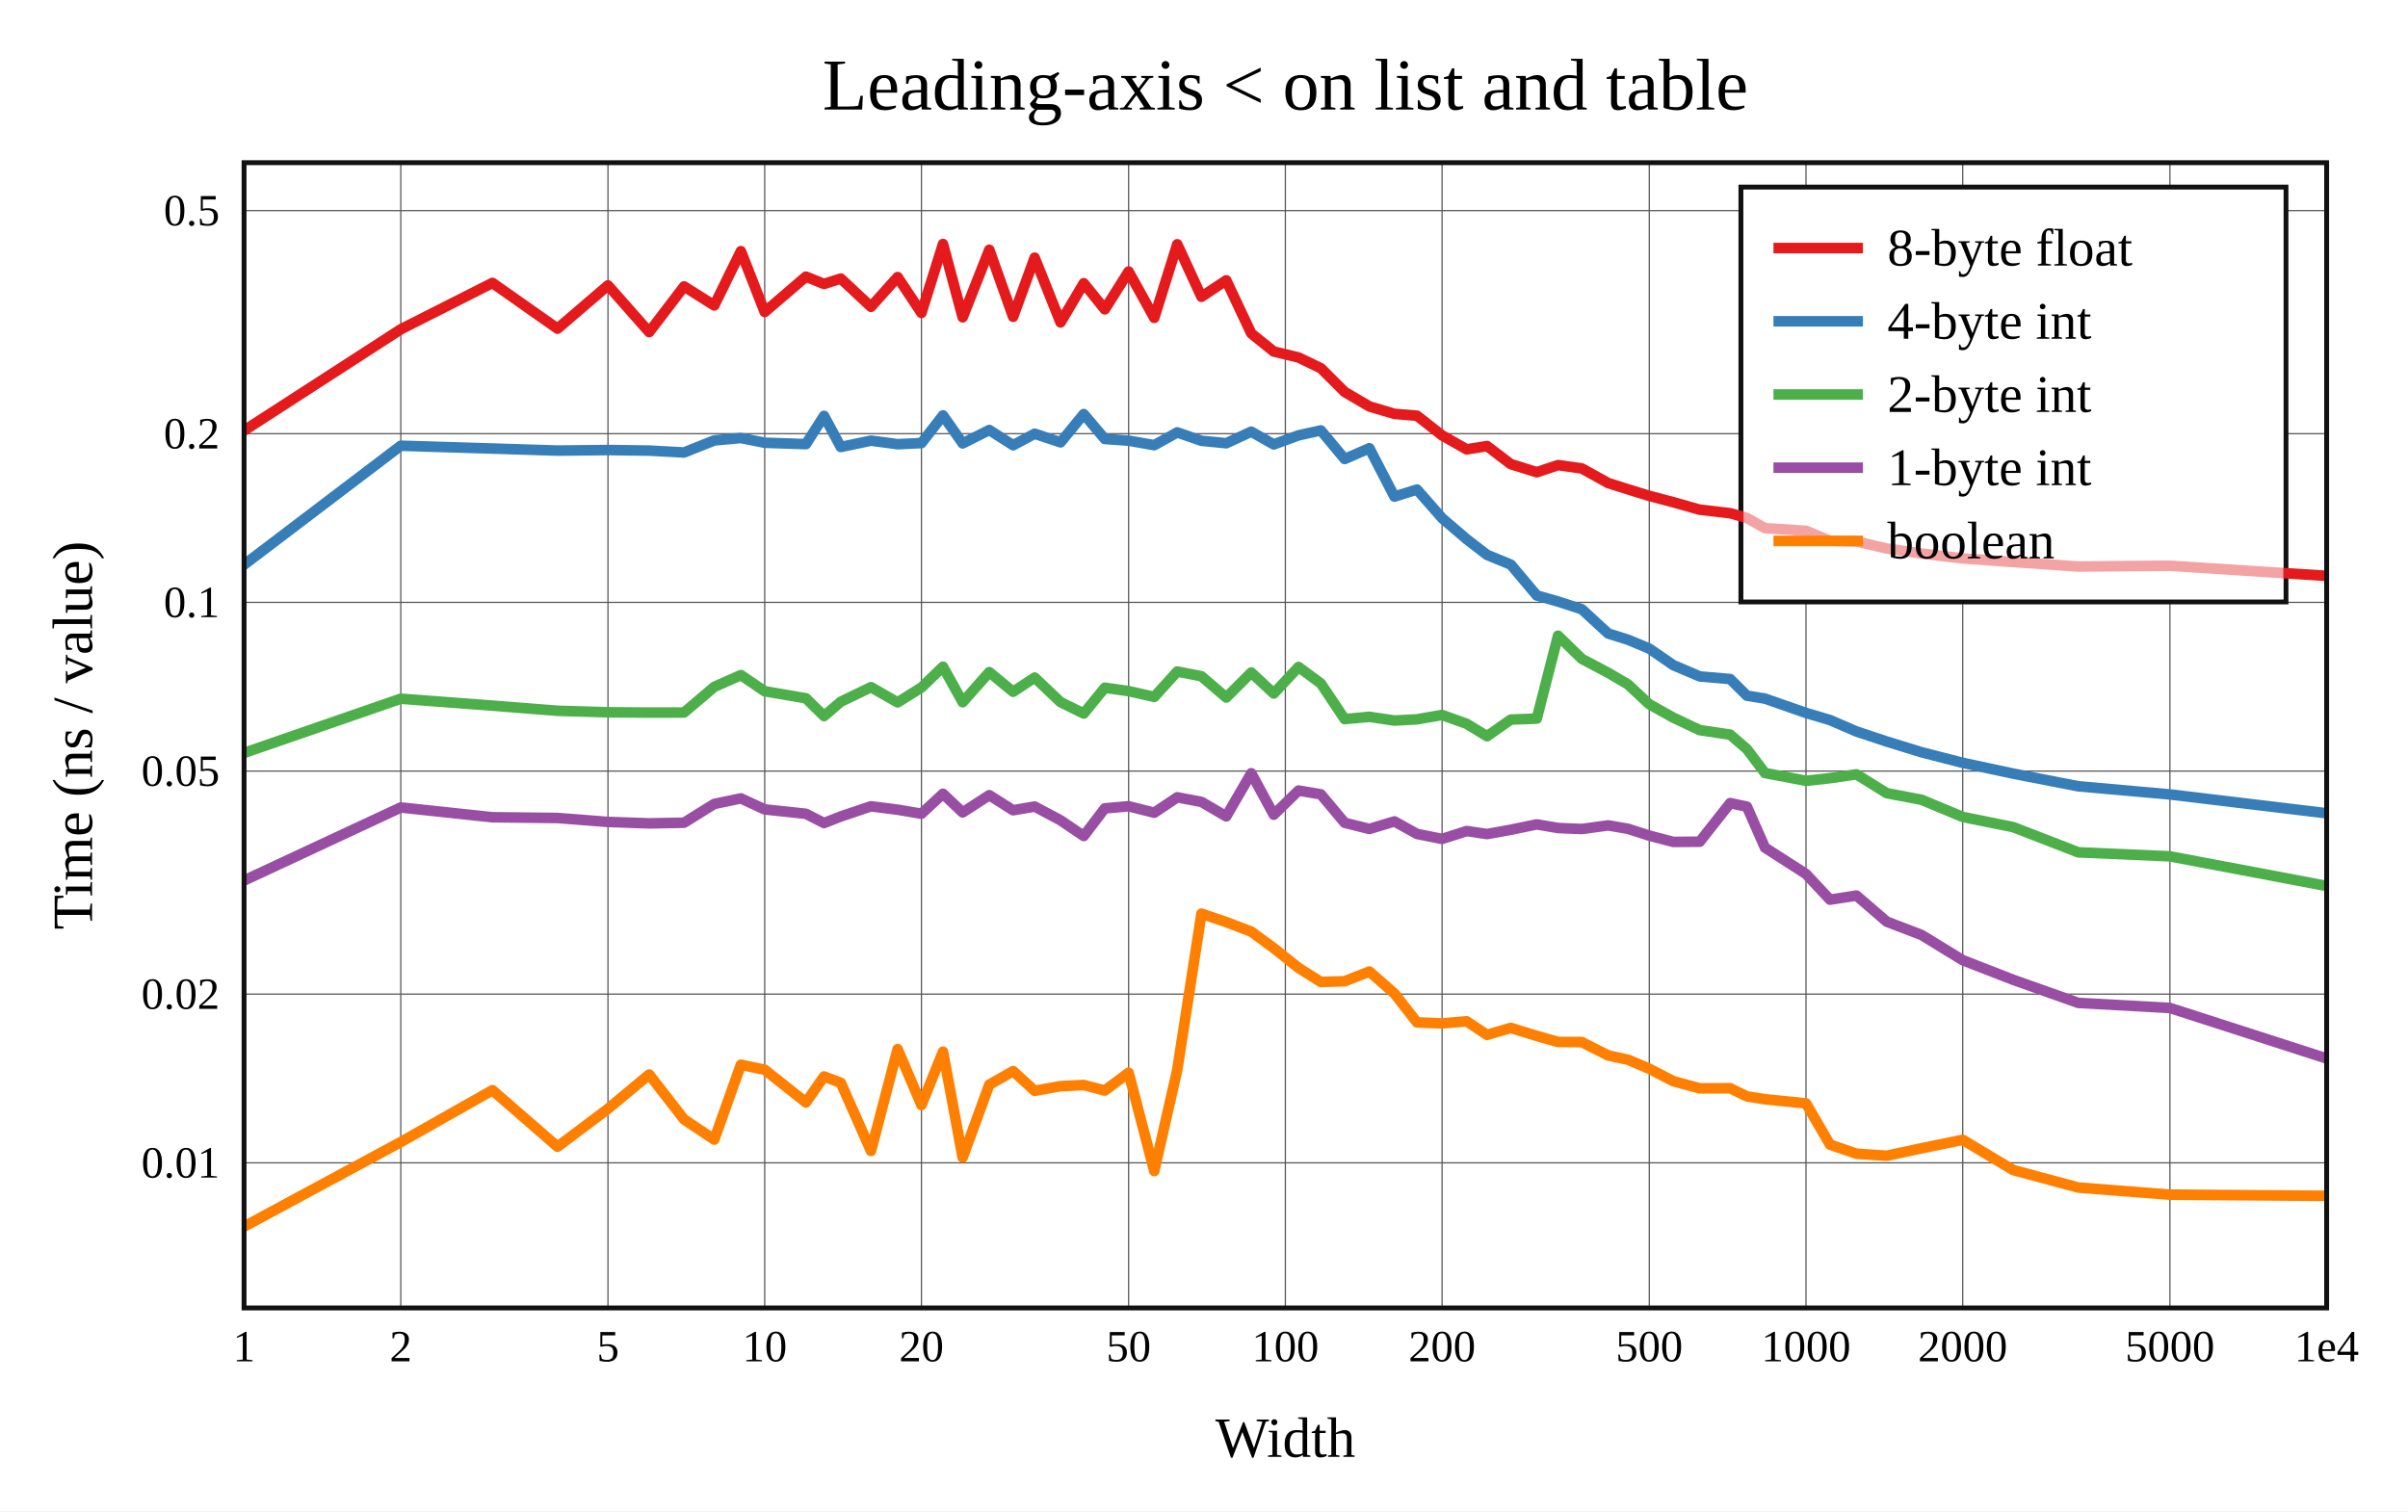
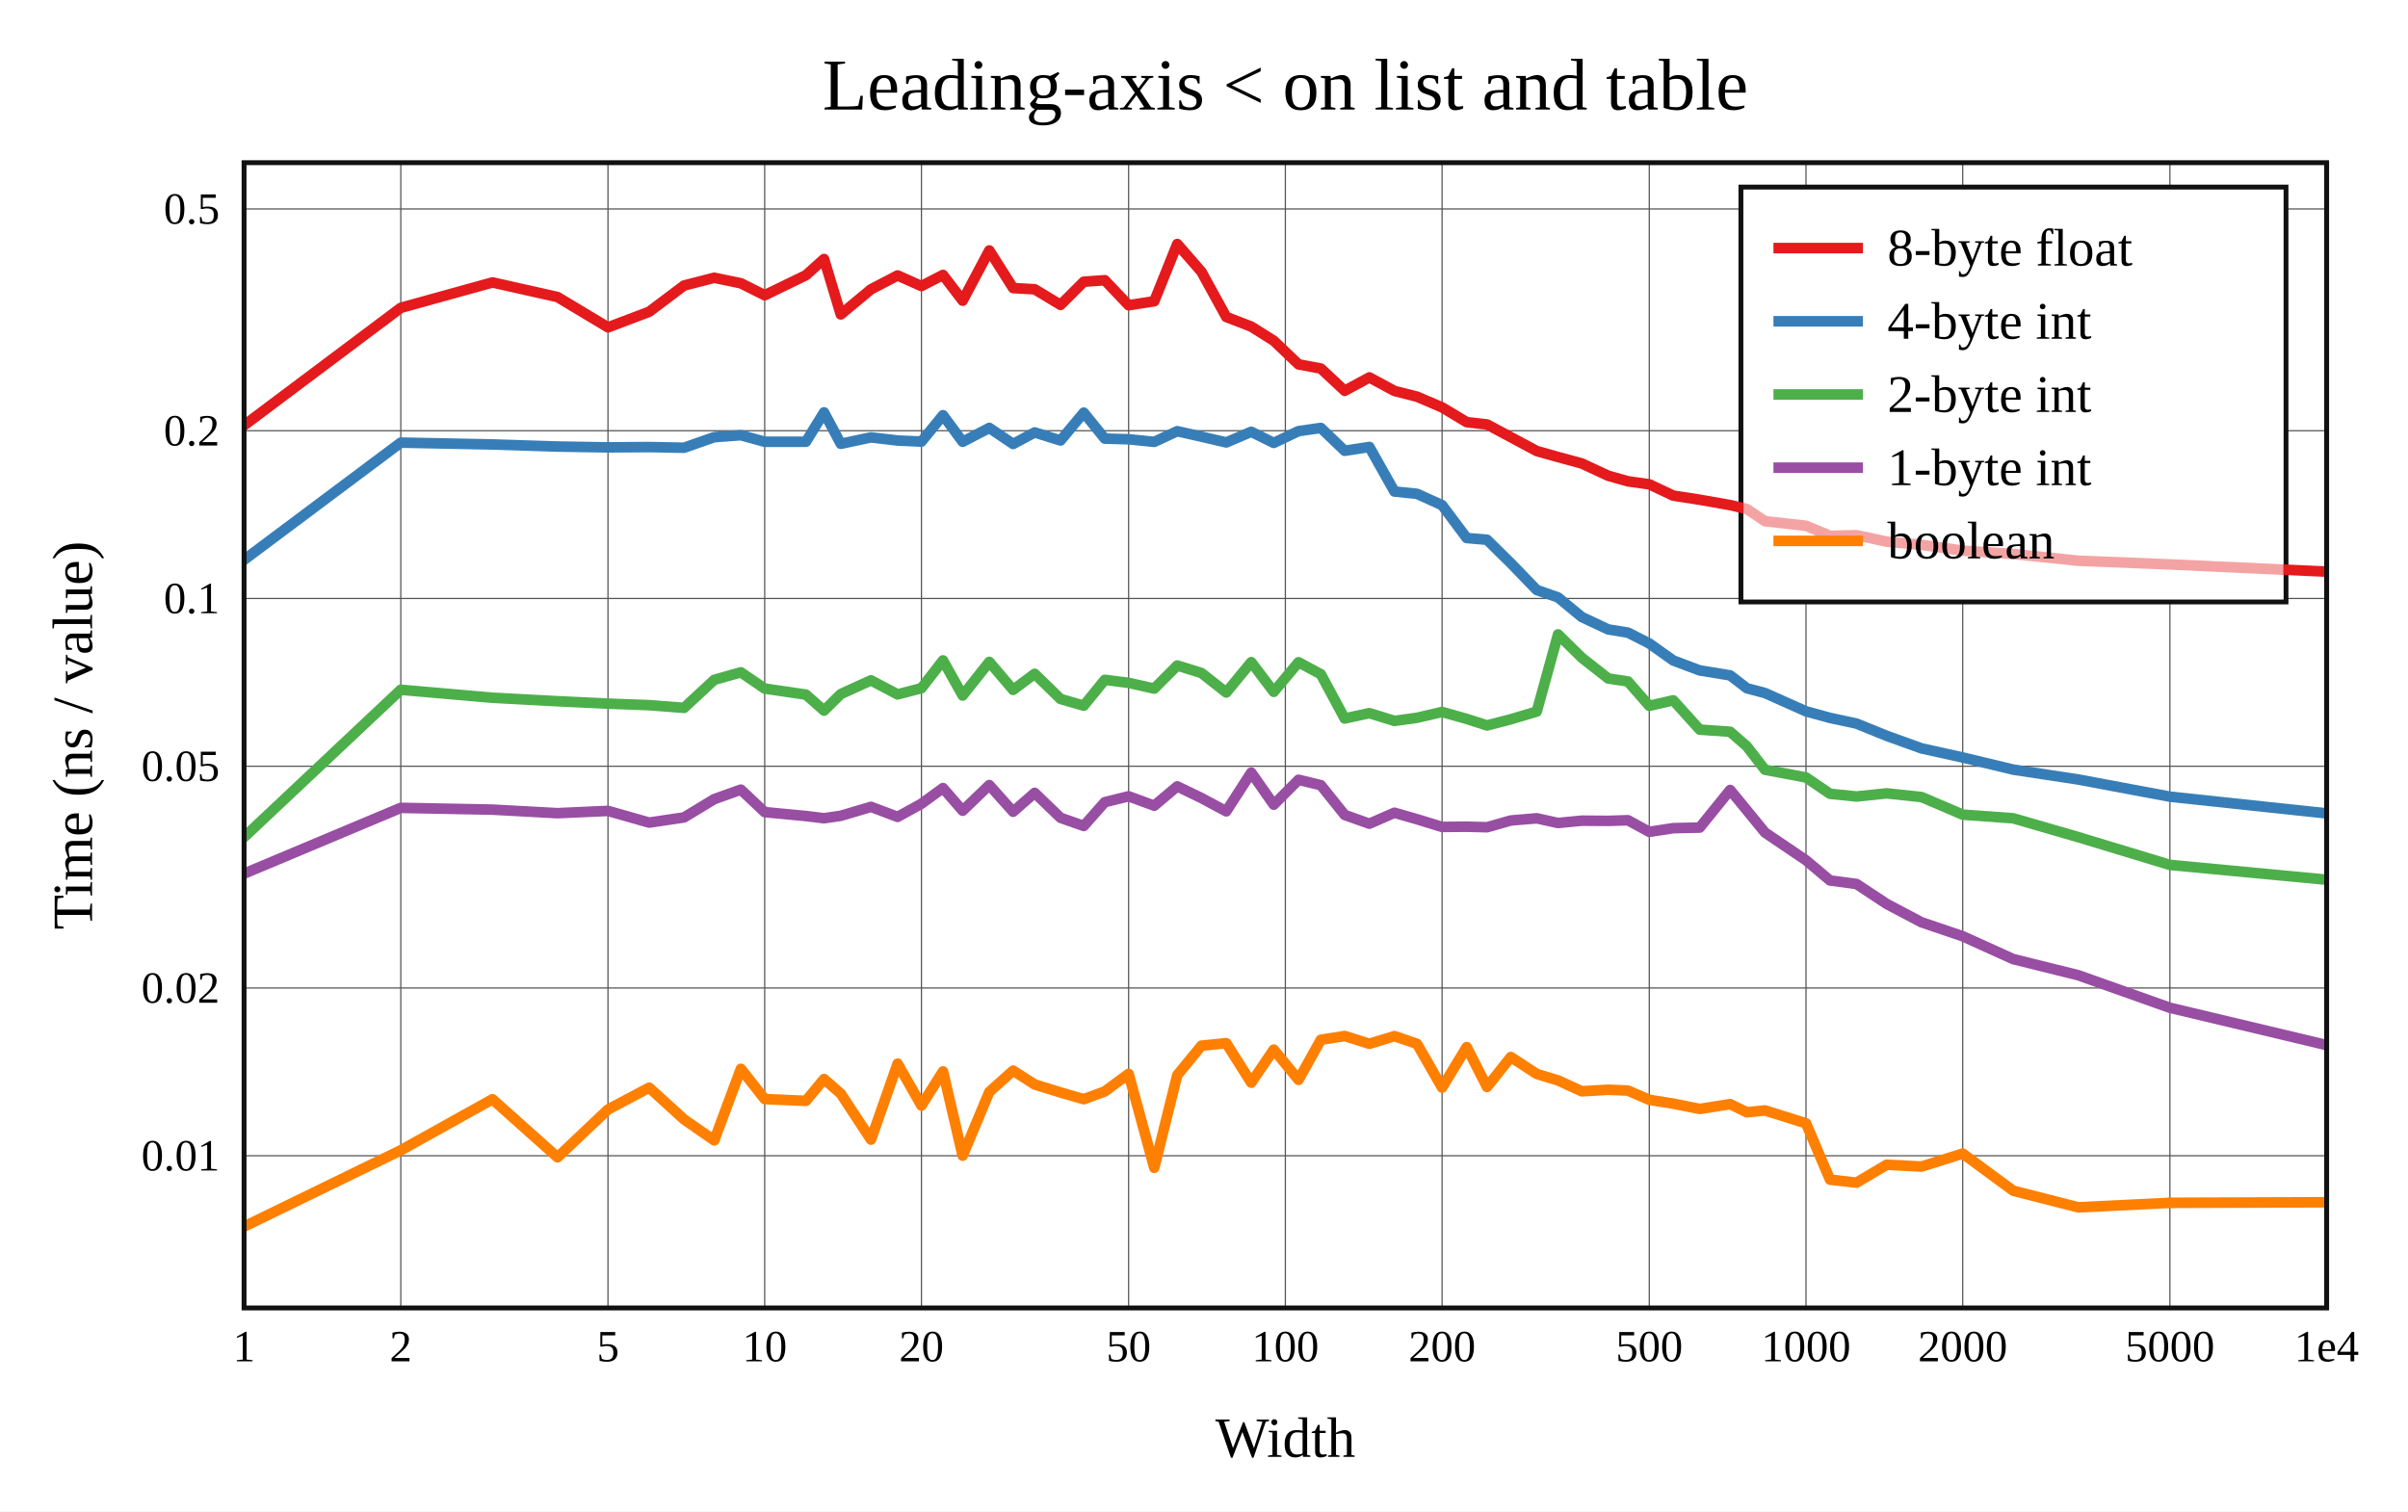
<svg xmlns="http://www.w3.org/2000/svg" viewBox="-60 -40 592 371.6" height="557.4" width="888">
  <g stroke-width="2.6" font-size="14px" text-anchor="middle">
    <defs>
      <clipPath id="clip">
        <rect x="0" y="0" width="512" height="281.6" />
      </clipPath>
    </defs>
    <rect fill="white" x="-60" y="-40" width="592" height="371.6" />
    <text dy="0.33em" font-size="18px" x="256" y="-19">Leading-axis &lt; on list and table</text>
    <text dy="0.33em" x="256" y="313.6">Width</text>
    <text dy="0.33em" transform="rotate(-90)" x="-140.8" y="-42">Time (ns / value)</text>
    <g stroke-width="0.3" stroke="#555">
      <path d="M38.532 0v281.6" />
      <path d="M89.468 0v281.6" />
      <path d="M128 0v281.6" />
      <path d="M166.532 0v281.6" />
      <path d="M217.468 0v281.6" />
      <path d="M256 0v281.6" />
      <path d="M294.532 0v281.6" />
      <path d="M345.468 0v281.6" />
      <path d="M384 0v281.6" />
      <path d="M422.532 0v281.6" />
      <path d="M473.468 0v281.6" />
-       <path d="M0 245.919h512" />
-       <path d="M0 204.436h512" />
-       <path d="M0 149.598h512" />
-       <path d="M0 108.115h512" />
-       <path d="M0 66.632h512" />
-       <path d="M0 11.794h512" />
+       <path d="M0 244.178h512" />
+       <path d="M0 202.93h512" />
+       <path d="M0 148.403h512" />
+       <path d="M0 107.155h512" />
+       <path d="M0 65.907h512" />
+       <path d="M0 11.38h512" />
    </g>
    <g font-size="11px">
      <text dy="0.33em" x="0" y="291.1">1</text>
      <text dy="0.33em" x="38.532" y="291.1">2</text>
      <text dy="0.33em" x="89.468" y="291.1">5</text>
      <text dy="0.33em" x="128" y="291.1">10</text>
      <text dy="0.33em" x="166.532" y="291.1">20</text>
      <text dy="0.33em" x="217.468" y="291.1">50</text>
      <text dy="0.33em" x="256" y="291.1">100</text>
      <text dy="0.33em" x="294.532" y="291.1">200</text>
      <text dy="0.33em" x="345.468" y="291.1">500</text>
      <text dy="0.33em" x="384" y="291.1">1000</text>
      <text dy="0.33em" x="422.532" y="291.1">2000</text>
      <text dy="0.33em" x="473.468" y="291.1">5000</text>
      <text dy="0.33em" x="512" y="291.1">1e4</text>
      <g text-anchor="end">
-         <text dy="0.33em" x="-6" y="245.919">0.01</text>
-         <text dy="0.33em" x="-6" y="204.436">0.02</text>
-         <text dy="0.33em" x="-6" y="149.598">0.05</text>
-         <text dy="0.33em" x="-6" y="108.115">0.1</text>
-         <text dy="0.33em" x="-6" y="66.632">0.2</text>
-         <text dy="0.33em" x="-6" y="11.794">0.5</text>
+         <text dy="0.33em" x="-6" y="244.178">0.01</text>
+         <text dy="0.33em" x="-6" y="202.93">0.02</text>
+         <text dy="0.33em" x="-6" y="148.403">0.05</text>
+         <text dy="0.33em" x="-6" y="107.155">0.1</text>
+         <text dy="0.33em" x="-6" y="65.907">0.2</text>
+         <text dy="0.33em" x="-6" y="11.38">0.5</text>
      </g>
    </g>
    <rect stroke-width="1.2" stroke="#111" fill="white" transform="translate(368,6)" x="0" y="0" width="134" height="102" />
    <g clip-path="url(#clip)" fill="none" stroke-linecap="round" stroke-linejoin="round">
-       <path stroke="#e41a1c" d="M0 65.874L38.532 40.966L61.072 29.565L77.064 40.808L89.468 30.176L99.603 41.655L108.173 30.429L115.596 35.1L122.143 21.759L128 36.71L138.135 28.024L142.585 29.81L146.704 28.498L154.127 35.432L160.675 28.13L166.532 36.948L171.83 20L176.667 38.017L183.215 21.42L189.072 37.893L194.37 23.362L200.73 39.278L206.436 29.644L211.611 36.059L217.468 26.768L223.768 38.152L229.426 20.069L235.373 32.971L241.471 28.928L247.616 41.98L253.149 46.433L259.239 47.902L264.728 50.539L270.585 56.375L276.655 59.931L282.818 61.764L288.365 62.22L294.532 67.051L300.583 70.49L305.586 69.676L311.42 74.116L317.808 76.11L323.04 74.36L328.88 75.183L335.377 78.779L340.225 80.314L345.468 81.929L351.37 83.49L357.873 85.324L365.351 86.191L369.471 87.36L373.909 89.867L384 90.515L389.901 92.958L396.404 93.135L403.844 94.879L412.408 96.106L422.532 97.304L434.936 98.189L450.94 99.296L473.468 99.107L512 101.596" />
-       <path stroke="#377eb8" d="M0 98.852L38.532 69.598L61.072 70.289L77.064 70.791L89.468 70.659L99.603 70.793L108.173 71.257L115.596 68.295L122.143 67.7L128 68.867L138.135 69.204L142.585 62.262L146.704 69.904L154.127 68.35L160.675 69.22L166.532 68.948L171.83 62.143L176.667 69.022L183.215 65.73L189.072 69.479L194.37 66.649L200.73 68.764L206.436 61.815L211.611 67.936L217.468 68.352L223.768 69.462L229.426 66.322L235.373 68.384L241.471 68.979L247.616 66.143L253.149 69.275L259.239 67.047L264.728 65.833L270.585 72.862L276.655 70.211L282.818 82.102L288.365 80.37L294.532 87.409L300.583 92.587L305.586 96.435L311.42 98.822L317.808 106.415L323.04 107.904L328.88 109.804L335.377 115.776L340.225 117.294L345.468 119.479L351.37 123.544L357.873 126.323L365.351 126.971L369.471 131.058L373.909 131.78L384 135.3L389.901 137.055L396.404 139.862L403.844 142.33L412.408 144.97L422.532 147.569L434.936 150.223L450.94 153.335L473.468 155.34L512 159.97" />
-       <path stroke="#4daf4a" d="M0 145.136L38.532 131.805L61.072 133.501L77.064 134.768L89.468 135.139L99.603 135.213L108.173 135.199L115.596 128.894L122.143 125.989L128 129.967L138.135 131.698L142.585 136.072L146.704 132.546L154.127 128.966L160.675 132.704L166.532 129.05L171.83 123.94L176.667 132.661L183.215 125.267L189.072 130.095L194.37 126.601L200.73 132.637L206.436 135.442L211.611 129.104L217.468 129.927L223.768 131.359L229.426 125.113L235.373 126.278L241.471 131.511L247.616 125.369L253.149 130.519L259.239 123.997L264.728 128.055L270.585 136.814L276.655 136.255L282.818 137.171L288.365 136.871L294.532 135.802L300.583 137.975L305.586 141.026L311.42 136.931L317.808 136.696L323.04 116.308L328.88 121.998L335.377 125.434L340.225 128.276L345.468 133.16L351.37 136.45L357.873 139.525L365.351 140.629L369.471 144.195L373.909 150.07L384 151.989L389.901 151.343L396.404 150.395L403.844 155.027L412.408 156.654L422.532 160.875L434.936 163.376L450.94 169.572L473.468 170.561L512 177.846" />
-       <path stroke="#984ea3" d="M0 176.506L38.532 158.547L61.072 160.952L77.064 161.129L89.468 162.099L99.603 162.454L108.173 162.292L115.596 157.675L122.143 156.312L128 159.02L138.135 160.096L142.585 162.376L146.704 160.756L154.127 158.254L160.675 159.091L166.532 160.081L171.83 155.18L176.667 159.758L183.215 155.523L189.072 159.228L194.37 158.314L200.73 161.699L206.436 165.56L211.611 158.763L217.468 158.249L223.768 159.837L229.426 156.048L235.373 157.171L241.471 160.734L247.616 150.132L253.149 160.326L259.239 154.381L264.728 155.312L270.585 162.308L276.655 163.828L282.818 161.975L288.365 165.05L294.532 166.275L300.583 164.337L305.586 165.079L311.42 164.028L317.808 162.703L323.04 163.595L328.88 163.841L335.377 162.951L340.225 163.787L345.468 165.466L351.37 167.012L357.873 166.962L365.351 157.476L369.471 158.339L373.909 168.417L384 174.893L389.901 181.217L396.404 180.2L403.844 186.62L412.408 189.892L422.532 196.098L434.936 200.92L450.94 206.599L473.468 207.844L512 220.265" />
-       <path stroke="#ff7f00" d="M0 261.6L38.532 240.811L61.072 228.059L77.064 241.959L89.468 232.632L99.603 224.204L108.173 235.245L115.596 240.199L122.143 221.801L128 223.033L138.135 231.067L142.585 224.686L146.704 226.245L154.127 242.988L160.675 217.958L166.532 231.718L171.83 218.603L176.667 244.612L183.215 226.706L189.072 223.37L194.37 228.207L200.73 227.07L206.436 226.784L211.611 228.145L217.468 223.769L223.768 247.935L229.426 223.048L235.373 184.648L241.471 186.737L247.616 189.072L253.149 193.129L259.239 197.988L264.728 201.44L270.585 201.277L276.655 198.879L282.818 204.29L288.365 211.389L294.532 211.636L300.583 211.12L305.586 214.458L311.42 212.743L317.808 214.714L323.04 216.196L328.88 216.229L335.377 219.523L340.225 220.563L345.468 222.777L351.37 225.838L357.873 227.609L365.351 227.577L369.471 229.586L373.909 230.283L384 231.3L389.901 241.444L396.404 243.675L403.844 244.18L412.408 242.342L422.532 240.264L434.936 247.693L450.94 251.998L473.468 253.747L512 254.034" />
+       <path stroke="#e41a1c" d="M0 64.591L38.532 35.692L61.072 29.446L77.064 33.036L89.468 40.487L99.603 36.657L108.173 30.206L115.596 28.297L122.143 29.655L128 32.594L138.135 27.676L142.585 23.689L146.704 37.305L154.127 31.141L160.675 27.73L166.532 30.334L171.83 27.605L176.667 33.933L183.215 21.585L189.072 30.832L194.37 31.127L200.73 34.964L206.436 29.274L211.611 28.903L217.468 35.058L223.768 34.071L229.426 20L235.373 26.825L241.471 37.934L247.616 40.305L253.149 43.786L259.239 49.59L264.728 50.618L270.585 56.088L276.655 52.799L282.818 56.13L288.365 57.534L294.532 60.171L300.583 63.796L305.586 64.367L311.42 67.484L317.808 70.907L323.04 72.378L328.88 73.966L335.377 76.982L340.225 78.35L345.468 79.086L351.37 81.867L357.873 82.874L365.351 84.192L369.471 85.162L373.909 88.153L384 89.281L389.901 91.747L396.404 91.598L403.844 93.18L412.408 93.974L422.532 95.396L434.936 96.22L450.94 97.874L473.468 98.78L512 100.555" />
+       <path stroke="#377eb8" d="M0 97.662L38.532 68.832L61.072 69.282L77.064 69.8L89.468 69.999L99.603 69.925L108.173 70.092L115.596 67.489L122.143 67.012L128 68.619L138.135 68.621L142.585 61.395L146.704 69.122L154.127 67.548L160.675 68.315L166.532 68.582L171.83 62.092L176.667 68.623L183.215 65.217L189.072 69.164L194.37 66.33L200.73 68.307L206.436 61.461L211.611 67.848L217.468 68.01L223.768 68.646L229.426 66.023L235.373 67.368L241.471 68.787L247.616 66.17L253.149 68.904L259.239 66.006L264.728 65.225L270.585 70.841L276.655 69.898L282.818 80.858L288.365 81.422L294.532 84.21L300.583 92.291L305.586 92.722L311.42 98.467L317.808 105.078L323.04 106.894L328.88 111.718L335.377 114.768L340.225 115.548L345.468 118.216L351.37 122.406L357.873 124.852L365.351 126.064L369.471 129.238L373.909 130.404L384 134.907L389.901 136.522L396.404 137.914L403.844 140.932L412.408 144.017L422.532 146.256L434.936 149.232L450.94 151.669L473.468 155.89L512 160" />
+       <path stroke="#4daf4a" d="M0 165.85L38.532 129.602L61.072 131.564L77.064 132.421L89.468 133.008L99.603 133.391L108.173 134.049L115.596 127.161L122.143 125.31L128 129.307L138.135 130.792L142.585 134.722L146.704 130.658L154.127 127.285L160.675 130.739L166.532 129.213L171.83 122.381L176.667 131.019L183.215 122.751L189.072 129.633L194.37 125.675L200.73 131.866L206.436 133.511L211.611 127.16L217.468 127.9L223.768 129.315L229.426 123.636L235.373 125.479L241.471 130.273L247.616 122.812L253.149 130.117L259.239 122.833L264.728 125.783L270.585 136.665L276.655 135.352L282.818 137.26L288.365 136.493L294.532 135.061L300.583 136.765L305.586 138.374L311.42 136.862L317.808 134.957L323.04 115.983L328.88 121.722L335.377 126.822L340.225 127.565L345.468 133.549L351.37 132.196L357.873 139.405L365.351 139.923L369.471 143.537L373.909 149.265L384 151.165L389.901 155.18L396.404 155.844L403.844 155.074L412.408 155.982L422.532 160.31L434.936 161.203L450.94 165.838L473.468 172.668L512 176.304" />
+       <path stroke="#984ea3" d="M0 174.812L38.532 158.64L61.072 159.073L77.064 159.948L89.468 159.387L99.603 162.265L108.173 160.988L115.596 156.492L122.143 154.158L128 159.685L138.135 160.649L142.585 161.194L146.704 160.591L154.127 158.39L160.675 160.857L166.532 157.624L171.83 153.775L176.667 159.341L183.215 153.038L189.072 159.594L194.37 154.953L200.73 161.083L206.436 163.09L211.611 157.243L217.468 155.792L223.768 158.106L229.426 153.35L235.373 156.227L241.471 159.489L247.616 149.967L253.149 157.856L259.239 151.738L264.728 153.065L270.585 160.374L276.655 162.533L282.818 159.837L288.365 161.436L294.532 163.329L300.583 163.273L305.586 163.405L311.42 161.747L317.808 161.208L323.04 162.36L328.88 161.792L335.377 161.838L340.225 161.682L345.468 164.537L351.37 163.631L357.873 163.487L365.351 154.241L369.471 159.259L373.909 164.699L384 171.527L389.901 176.492L396.404 177.353L403.844 182.263L412.408 186.782L422.532 190.213L434.936 195.826L450.94 199.798L473.468 207.798L512 216.973" />
+       <path stroke="#ff7f00" d="M0 261.6L38.532 242.842L61.072 230.291L77.064 244.56L89.468 232.805L99.603 227.439L108.173 235.246L115.596 240.403L122.143 222.812L128 230.246L138.135 230.681L142.585 225.313L146.704 228.923L154.127 240.213L160.675 221.543L166.532 231.835L171.83 223.446L176.667 244.154L183.215 228.493L189.072 223.25L194.37 226.655L200.73 228.616L206.436 230.27L211.611 228.363L217.468 224.045L223.768 247.129L229.426 224.366L235.373 217.119L241.471 216.5L247.616 226.209L253.149 218.081L259.239 225.509L264.728 215.658L270.585 214.741L276.655 216.649L282.818 214.765L288.365 216.665L294.532 227.418L300.583 217.475L305.586 227.267L311.42 219.909L317.808 224.07L323.04 225.654L328.88 228.333L335.377 227.948L340.225 228.16L345.468 230.425L351.37 231.372L357.873 232.673L365.351 231.49L369.471 233.497L373.909 233.03L384 236.204L389.901 250.054L396.404 250.793L403.844 246.39L412.408 246.837L422.532 243.645L434.936 252.774L450.94 256.87L473.468 255.756L512 255.619" />
    </g>
    <rect stroke-width="1.2" stroke="#111" fill="none" x="0" y="0" width="512" height="281.6" />
    <g transform="translate(368,6)" text-anchor="start" font-size="13px">
      <rect fill="white" opacity="0.6" x="0.65" y="0.65" width="132.7" height="100.7" />
      <path stroke="#e41a1c" d="M8 15h22" />
      <path stroke="#377eb8" d="M8 33h22" />
      <path stroke="#4daf4a" d="M8 51h22" />
      <path stroke="#984ea3" d="M8 69h22" />
      <path stroke="#ff7f00" d="M8 87h22" />
      <text dy="0.33em" x="36" y="15">8-byte float</text>
      <text dy="0.33em" x="36" y="33">4-byte int</text>
      <text dy="0.33em" x="36" y="51">2-byte int</text>
      <text dy="0.33em" x="36" y="69">1-byte int</text>
      <text dy="0.33em" x="36" y="87">boolean</text>
    </g>
  </g>
</svg>
